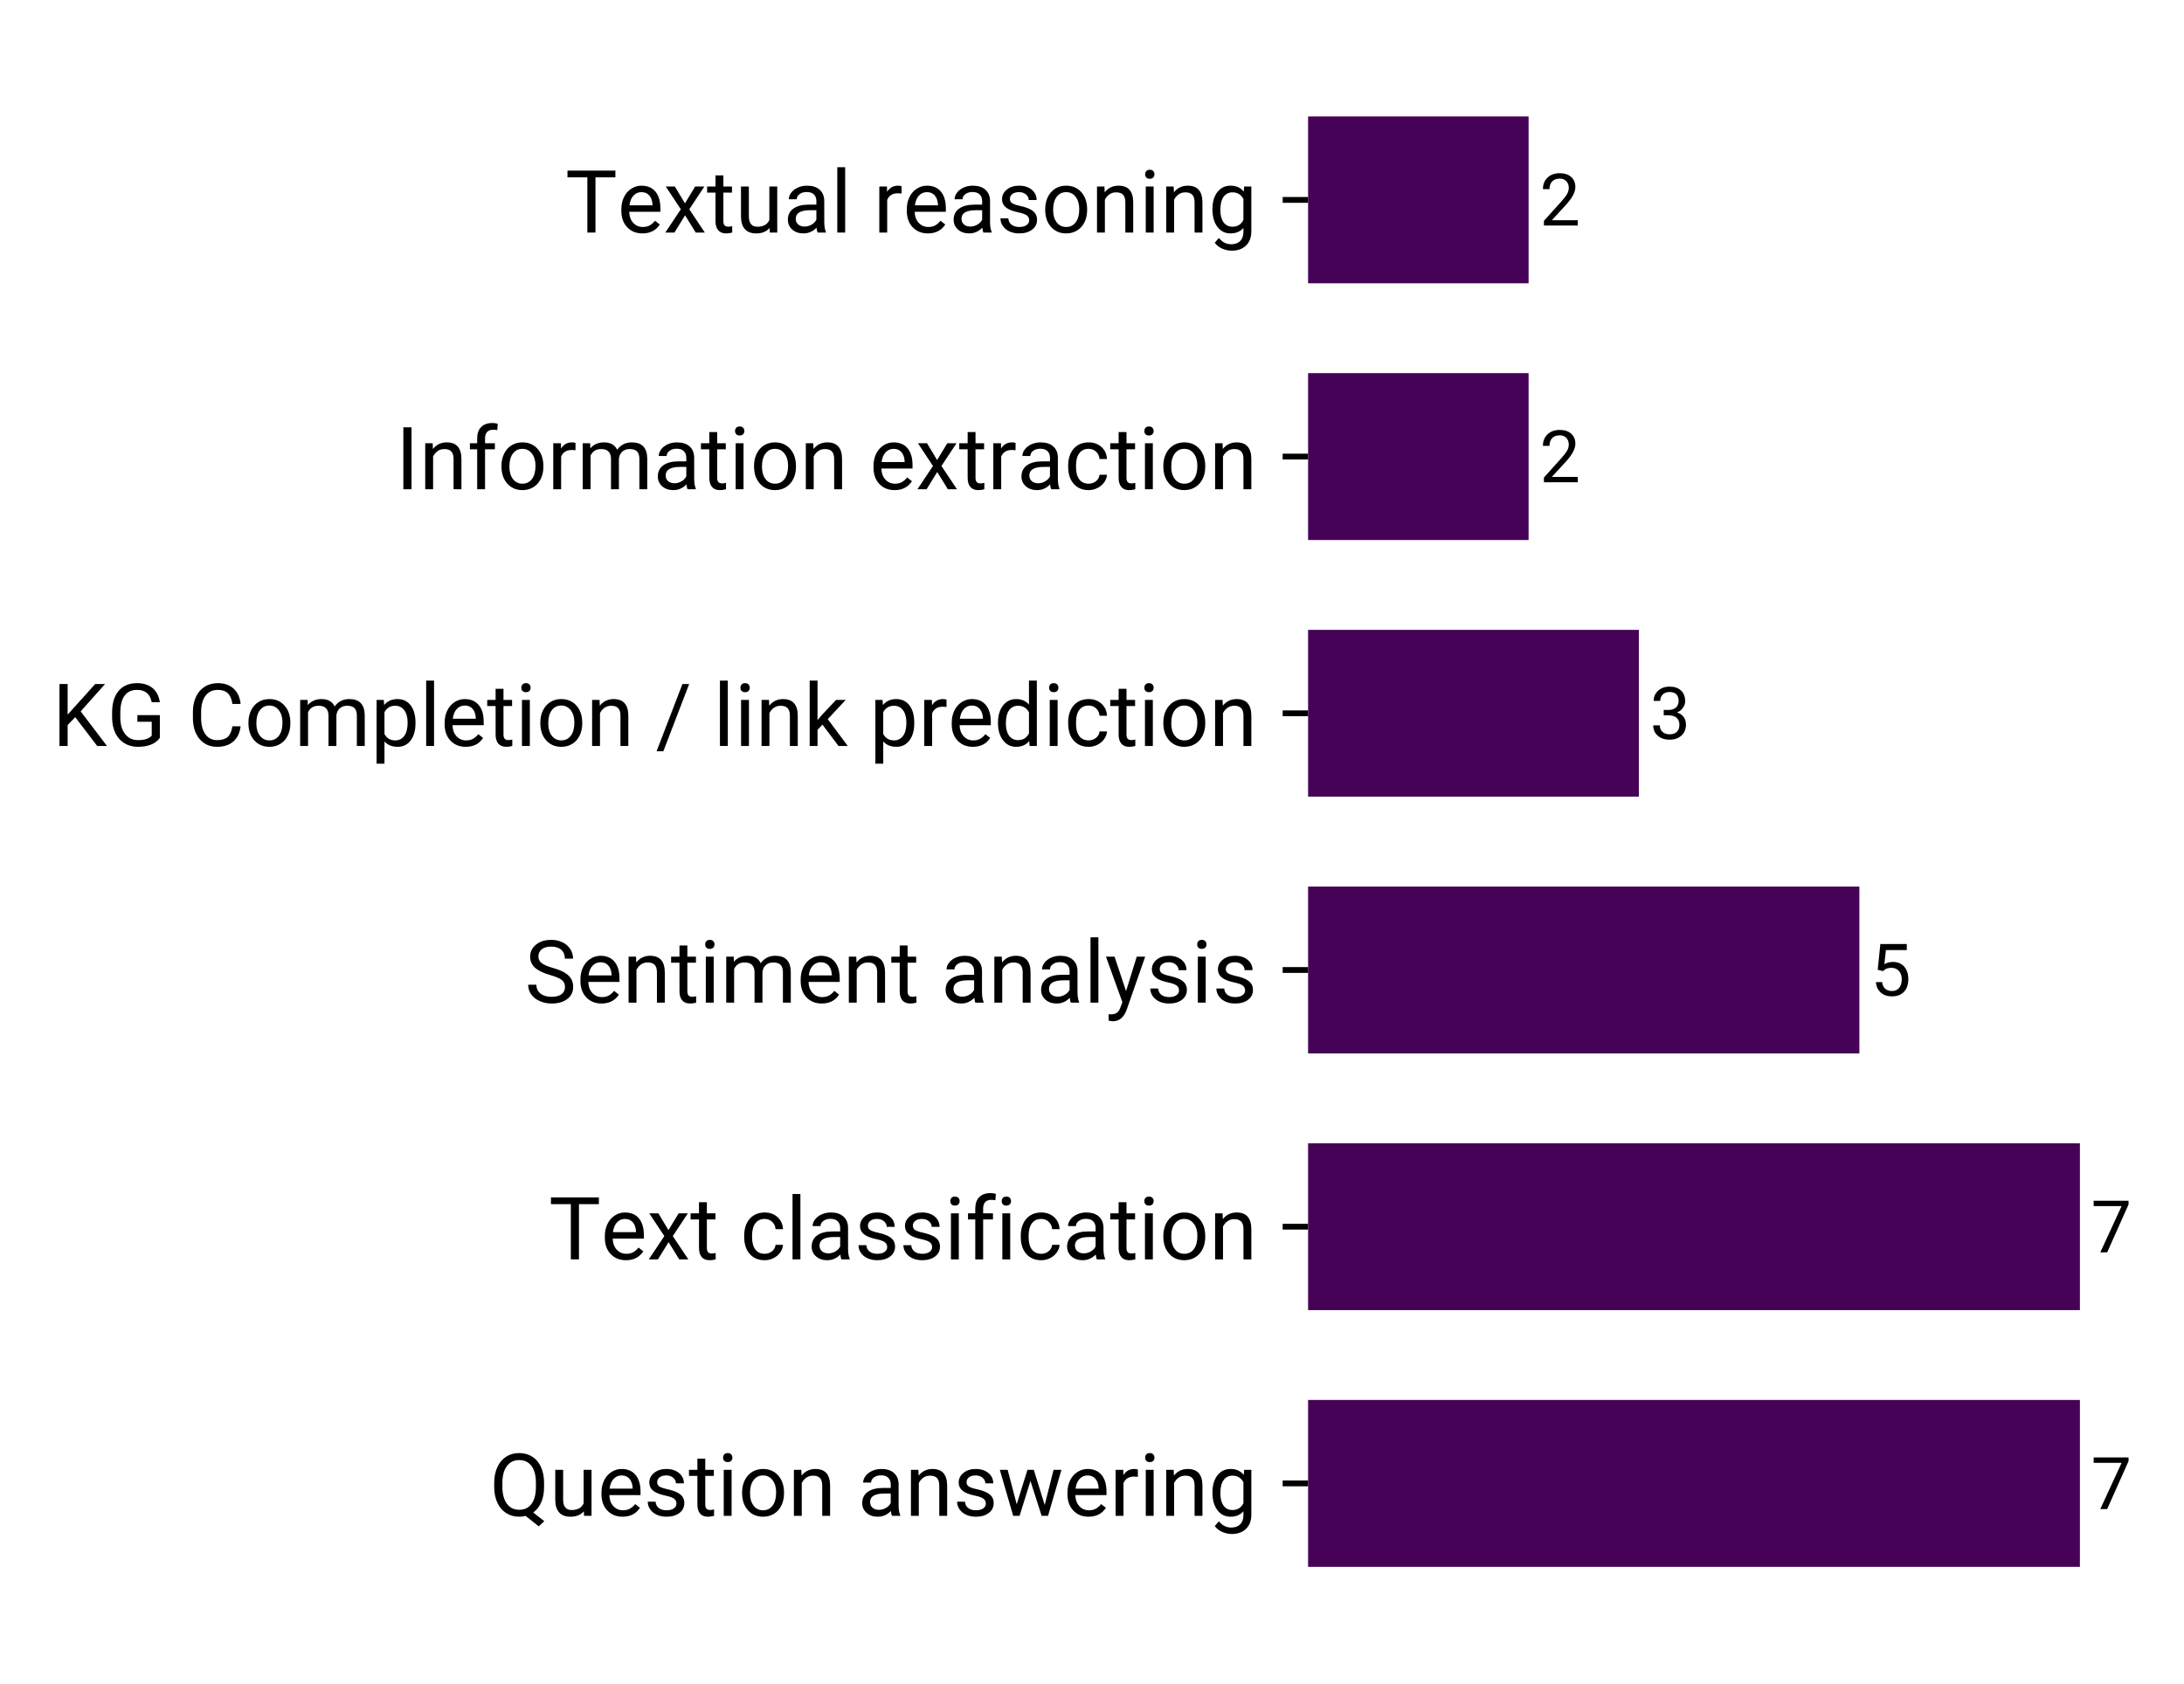
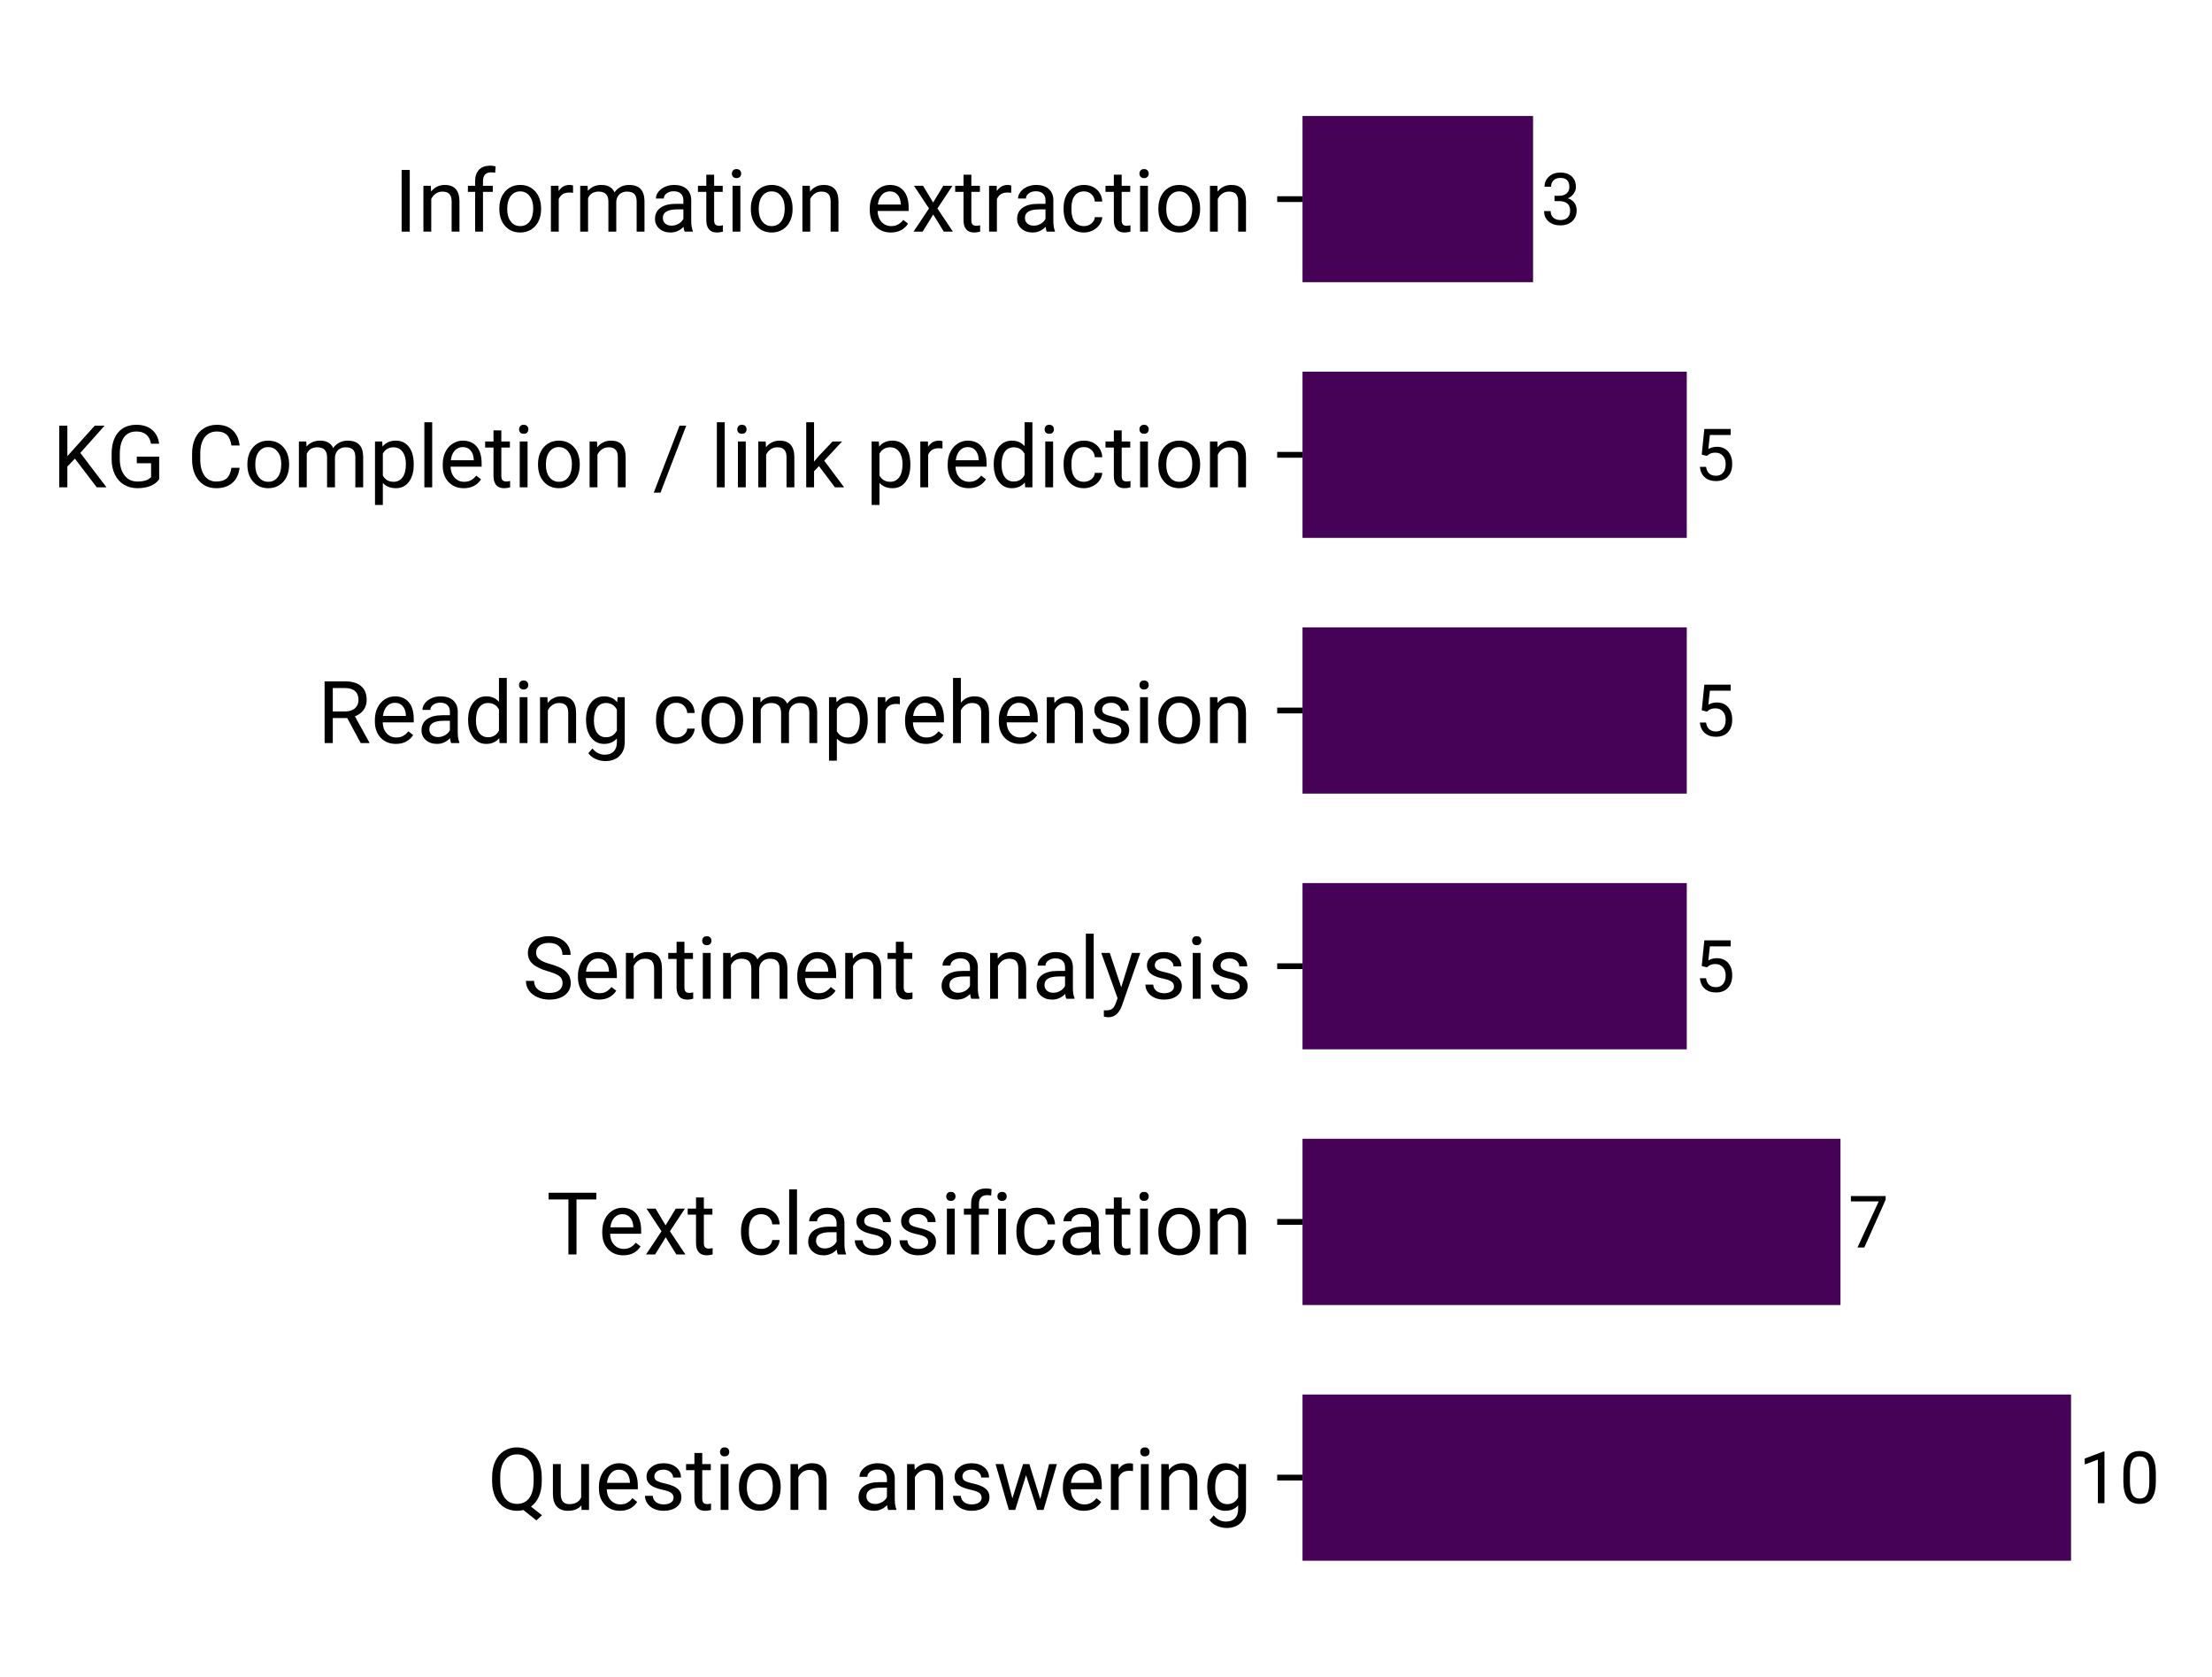
- <svg xmlns="http://www.w3.org/2000/svg" xmlns:xlink="http://www.w3.org/1999/xlink" height="231.84pt" version="1.1" viewBox="0 0 300.752 231.84" width="300.752pt">
+ <svg xmlns="http://www.w3.org/2000/svg" xmlns:xlink="http://www.w3.org/1999/xlink" height="231.84pt" version="1.1" viewBox="0 0 305.912 231.84" width="305.912pt">
  <defs>
    <style type="text/css">*{stroke-linecap:butt;stroke-linejoin:round;}</style>
  </defs>
  <g id="figure_1">
    <g id="patch_1">
-       <path d="M 0 231.84  L 300.752 231.84  L 300.752 0  L 0 0  z " style="fill:none;" />
+       <path d="M 0 231.84  L 305.912 231.84  L 305.912 0  L 0 0  z " style="fill:none;" />
    </g>
    <g id="axes_1">
      <g id="patch_2">
-         <path clip-path="url(#pc8f1a2621e)" d="M 180.132 215.801  L 286.418 215.801  L 286.418 192.82  L 180.132 192.82  z " style="fill:#450256;" />
+         <path clip-path="url(#pbdb05a05aa)" d="M 180.132 215.801  L 286.418 215.801  L 286.418 192.82  L 180.132 192.82  z " style="fill:#450256;" />
      </g>
      <g id="patch_3">
-         <path clip-path="url(#pc8f1a2621e)" d="M 180.132 180.445  L 286.418 180.445  L 286.418 157.463  L 180.132 157.463  z " style="fill:#450256;" />
+         <path clip-path="url(#pbdb05a05aa)" d="M 180.132 180.445  L 254.532 180.445  L 254.532 157.463  L 180.132 157.463  z " style="fill:#450256;" />
      </g>
      <g id="patch_4">
-         <path clip-path="url(#pc8f1a2621e)" d="M 180.132 145.089  L 256.05 145.089  L 256.05 122.107  L 180.132 122.107  z " style="fill:#450256;" />
+         <path clip-path="url(#pbdb05a05aa)" d="M 180.132 145.089  L 233.275 145.089  L 233.275 122.107  L 180.132 122.107  z " style="fill:#450256;" />
      </g>
      <g id="patch_5">
-         <path clip-path="url(#pc8f1a2621e)" d="M 180.132 109.733  L 225.683 109.733  L 225.683 86.751  L 180.132 86.751  z " style="fill:#450256;" />
+         <path clip-path="url(#pbdb05a05aa)" d="M 180.132 109.733  L 233.275 109.733  L 233.275 86.751  L 180.132 86.751  z " style="fill:#450256;" />
      </g>
      <g id="patch_6">
-         <path clip-path="url(#pc8f1a2621e)" d="M 180.132 74.377  L 210.499 74.377  L 210.499 51.395  L 180.132 51.395  z " style="fill:#450256;" />
+         <path clip-path="url(#pbdb05a05aa)" d="M 180.132 74.377  L 233.275 74.377  L 233.275 51.395  L 180.132 51.395  z " style="fill:#450256;" />
      </g>
      <g id="patch_7">
-         <path clip-path="url(#pc8f1a2621e)" d="M 180.132 39.02  L 210.499 39.02  L 210.499 16.039  L 180.132 16.039  z " style="fill:#450256;" />
+         <path clip-path="url(#pbdb05a05aa)" d="M 180.132 39.02  L 212.018 39.02  L 212.018 16.039  L 180.132 16.039  z " style="fill:#450256;" />
      </g>
      <g id="matplotlib.axis_1" />
      <g id="matplotlib.axis_2">
        <g id="ytick_1">
          <g id="line2d_1">
            <defs>
-               <path d="M 0 0  L -3.5 0  " id="m405a4c7cf0" style="stroke:#000000;stroke-width:0.8;" />
+               <path d="M 0 0  L -3.5 0  " id="m826f57cd3f" style="stroke:#000000;stroke-width:0.8;" />
            </defs>
            <g>
-               <use style="stroke:#000000;stroke-width:0.8;" x="180.132" xlink:href="#m405a4c7cf0" y="204.31" />
+               <use style="stroke:#000000;stroke-width:0.8;" x="180.132" xlink:href="#m826f57cd3f" y="204.31" />
            </g>
          </g>
          <g id="text_1">
            <g transform="translate(67.4175 208.7812)scale(0.12 -0.12)">
              <defs>
                <path d="M 62.547 33.25  Q 62.547 22.953 59.266 15.5  Q 56 8.062 50.094 3.859  L 62.797 -6.109  L 56.391 -12.016  L 41.406 -0.094  Q 37.891 -0.984 33.984 -0.984  Q 25.594 -0.984 19.094 3.141  Q 12.594 7.281 9 14.922  Q 5.422 22.562 5.328 32.625  L 5.328 37.75  Q 5.328 48 8.891 55.859  Q 12.453 63.719 18.969 67.891  Q 25.484 72.078 33.891 72.078  Q 42.484 72.078 49 67.922  Q 55.516 63.766 59.031 55.969  Q 62.547 48.188 62.547 37.797  z M 53.172 37.844  Q 53.172 50.391 48.172 57.203  Q 43.172 64.016 33.891 64.016  Q 25.047 64.016 19.938 57.25  Q 14.844 50.484 14.703 38.484  L 14.703 33.25  Q 14.703 21.047 19.797 14.016  Q 24.906 6.984 33.984 6.984  Q 43.062 6.984 48.047 13.594  Q 53.031 20.219 53.172 32.562  z " id="Roboto-Regular-81" />
                <path d="M 39.453 5.219  Q 34.188 -0.984 23.969 -0.984  Q 15.531 -0.984 11.109 3.922  Q 6.688 8.844 6.641 18.453  L 6.641 52.828  L 15.672 52.828  L 15.672 18.703  Q 15.672 6.688 25.438 6.688  Q 35.797 6.688 39.203 14.406  L 39.203 52.828  L 48.25 52.828  L 48.25 0  L 39.656 0  z " id="Roboto-Regular-117" />
                <path d="M 28.766 -0.984  Q 18.016 -0.984 11.281 6.078  Q 4.547 13.141 4.547 24.953  L 4.547 26.609  Q 4.547 34.469 7.547 40.641  Q 10.547 46.828 15.938 50.312  Q 21.344 53.812 27.641 53.812  Q 37.938 53.812 43.641 47.016  Q 49.359 40.234 49.359 27.594  L 49.359 23.828  L 13.578 23.828  Q 13.766 16.016 18.141 11.203  Q 22.516 6.391 29.25 6.391  Q 34.031 6.391 37.344 8.344  Q 40.672 10.297 43.172 13.531  L 48.688 9.234  Q 42.047 -0.984 28.766 -0.984  z M 27.641 46.391  Q 22.172 46.391 18.453 42.406  Q 14.75 38.422 13.875 31.25  L 40.328 31.25  L 40.328 31.938  Q 39.938 38.812 36.609 42.594  Q 33.297 46.391 27.641 46.391  z " id="Roboto-Regular-101" />
                <path d="M 37.594 14.016  Q 37.594 17.672 34.828 19.703  Q 32.078 21.734 25.219 23.188  Q 18.359 24.656 14.328 26.703  Q 10.297 28.766 8.375 31.594  Q 6.453 34.422 6.453 38.328  Q 6.453 44.828 11.938 49.312  Q 17.438 53.812 25.984 53.812  Q 34.969 53.812 40.547 49.172  Q 46.141 44.531 46.141 37.312  L 37.062 37.312  Q 37.062 41.016 33.906 43.703  Q 30.766 46.391 25.984 46.391  Q 21.047 46.391 18.266 44.234  Q 15.484 42.094 15.484 38.625  Q 15.484 35.359 18.062 33.688  Q 20.656 32.031 27.422 30.516  Q 34.188 29 38.375 26.906  Q 42.578 24.812 44.594 21.844  Q 46.625 18.891 46.625 14.656  Q 46.625 7.562 40.953 3.281  Q 35.297 -0.984 26.266 -0.984  Q 19.922 -0.984 15.031 1.266  Q 10.156 3.516 7.391 7.547  Q 4.641 11.578 4.641 16.266  L 13.672 16.266  Q 13.922 11.719 17.312 9.047  Q 20.703 6.391 26.266 6.391  Q 31.391 6.391 34.484 8.469  Q 37.594 10.547 37.594 14.016  z " id="Roboto-Regular-115" />
                <path d="M 19.094 65.625  L 19.094 52.828  L 28.953 52.828  L 28.953 45.844  L 19.094 45.844  L 19.094 13.094  Q 19.094 9.906 20.406 8.312  Q 21.734 6.734 24.906 6.734  Q 26.469 6.734 29.203 7.328  L 29.203 0  Q 25.641 -0.984 22.266 -0.984  Q 16.219 -0.984 13.141 2.672  Q 10.062 6.344 10.062 13.094  L 10.062 45.844  L 0.438 45.844  L 0.438 52.828  L 10.062 52.828  L 10.062 65.625  z " id="Roboto-Regular-116" />
                <path d="M 16.656 0  L 7.625 0  L 7.625 52.828  L 16.656 52.828  z M 6.891 66.844  Q 6.891 69.047 8.234 70.562  Q 9.578 72.078 12.203 72.078  Q 14.844 72.078 16.203 70.562  Q 17.578 69.047 17.578 66.844  Q 17.578 64.656 16.203 63.188  Q 14.844 61.719 12.203 61.719  Q 9.578 61.719 8.234 63.188  Q 6.891 64.656 6.891 66.844  z " id="Roboto-Regular-105" />
                <path d="M 4.438 26.906  Q 4.438 34.672 7.484 40.875  Q 10.547 47.078 15.984 50.438  Q 21.438 53.812 28.422 53.812  Q 39.203 53.812 45.875 46.344  Q 52.547 38.875 52.547 26.469  L 52.547 25.828  Q 52.547 18.109 49.578 11.984  Q 46.625 5.859 41.125 2.438  Q 35.641 -0.984 28.516 -0.984  Q 17.781 -0.984 11.109 6.484  Q 4.438 13.969 4.438 26.266  z M 13.531 25.828  Q 13.531 17.047 17.609 11.719  Q 21.688 6.391 28.516 6.391  Q 35.406 6.391 39.453 11.781  Q 43.5 17.188 43.5 26.906  Q 43.5 35.594 39.375 40.984  Q 35.25 46.391 28.422 46.391  Q 21.734 46.391 17.625 41.062  Q 13.531 35.75 13.531 25.828  z " id="Roboto-Regular-111" />
                <path d="M 15.375 52.828  L 15.672 46.188  Q 21.734 53.812 31.5 53.812  Q 48.25 53.812 48.391 34.906  L 48.391 0  L 39.359 0  L 39.359 34.969  Q 39.312 40.672 36.75 43.406  Q 34.188 46.141 28.766 46.141  Q 24.359 46.141 21.031 43.797  Q 17.719 41.453 15.875 37.641  L 15.875 0  L 6.844 0  L 6.844 52.828  z " id="Roboto-Regular-110" />
                <path id="Roboto-Regular-32" />
                <path d="M 39.453 0  Q 38.672 1.562 38.188 5.562  Q 31.891 -0.984 23.141 -0.984  Q 15.328 -0.984 10.328 3.438  Q 5.328 7.859 5.328 14.656  Q 5.328 22.906 11.594 27.469  Q 17.875 32.031 29.25 32.031  L 38.031 32.031  L 38.031 36.188  Q 38.031 40.922 35.203 43.719  Q 32.375 46.531 26.859 46.531  Q 22.016 46.531 18.75 44.094  Q 15.484 41.656 15.484 38.188  L 6.391 38.188  Q 6.391 42.141 9.203 45.828  Q 12.016 49.516 16.812 51.656  Q 21.625 53.812 27.391 53.812  Q 36.531 53.812 41.703 49.234  Q 46.875 44.672 47.078 36.672  L 47.078 12.359  Q 47.078 5.078 48.922 0.781  L 48.922 0  z M 24.469 6.891  Q 28.719 6.891 32.516 9.078  Q 36.328 11.281 38.031 14.797  L 38.031 25.641  L 30.953 25.641  Q 14.359 25.641 14.359 15.922  Q 14.359 11.672 17.188 9.281  Q 20.016 6.891 24.469 6.891  z " id="Roboto-Regular-97" />
                <path d="M 53.609 12.453  L 63.766 52.828  L 72.797 52.828  L 57.422 0  L 50.094 0  L 37.25 40.047  L 24.75 0  L 17.438 0  L 2.094 52.828  L 11.078 52.828  L 21.484 13.281  L 33.797 52.828  L 41.062 52.828  z " id="Roboto-Regular-119" />
                <path d="M 32.375 44.734  Q 30.328 45.062 27.938 45.062  Q 19.047 45.062 15.875 37.5  L 15.875 0  L 6.844 0  L 6.844 52.828  L 15.625 52.828  L 15.766 46.734  Q 20.219 53.812 28.375 53.812  Q 31 53.812 32.375 53.125  z " id="Roboto-Regular-114" />
                <path d="M 4.688 26.859  Q 4.688 39.203 10.391 46.5  Q 16.109 53.812 25.531 53.812  Q 35.203 53.812 40.625 46.969  L 41.062 52.828  L 49.312 52.828  L 49.312 1.266  Q 49.312 -8.984 43.234 -14.891  Q 37.156 -20.797 26.906 -20.797  Q 21.188 -20.797 15.719 -18.359  Q 10.25 -15.922 7.375 -11.672  L 12.062 -6.25  Q 17.875 -13.422 26.266 -13.422  Q 32.859 -13.422 36.547 -9.703  Q 40.234 -6 40.234 0.734  L 40.234 5.281  Q 34.812 -0.984 25.438 -0.984  Q 16.156 -0.984 10.422 6.484  Q 4.688 13.969 4.688 26.859  z M 13.766 25.828  Q 13.766 16.891 17.422 11.781  Q 21.094 6.688 27.688 6.688  Q 36.234 6.688 40.234 14.453  L 40.234 38.578  Q 36.078 46.141 27.781 46.141  Q 21.188 46.141 17.469 41.016  Q 13.766 35.891 13.766 25.828  z " id="Roboto-Regular-103" />
              </defs>
              <use xlink:href="#Roboto-Regular-81" />
              <use x="68.75" xlink:href="#Roboto-Regular-117" />
              <use x="123.877" xlink:href="#Roboto-Regular-101" />
              <use x="176.855" xlink:href="#Roboto-Regular-115" />
              <use x="228.418" xlink:href="#Roboto-Regular-116" />
              <use x="261.084" xlink:href="#Roboto-Regular-105" />
              <use x="285.352" xlink:href="#Roboto-Regular-111" />
              <use x="342.383" xlink:href="#Roboto-Regular-110" />
              <use x="397.559" xlink:href="#Roboto-Regular-32" />
              <use x="422.314" xlink:href="#Roboto-Regular-97" />
              <use x="476.709" xlink:href="#Roboto-Regular-110" />
              <use x="531.885" xlink:href="#Roboto-Regular-115" />
              <use x="583.447" xlink:href="#Roboto-Regular-119" />
              <use x="658.594" xlink:href="#Roboto-Regular-101" />
              <use x="711.572" xlink:href="#Roboto-Regular-114" />
              <use x="745.41" xlink:href="#Roboto-Regular-105" />
              <use x="769.678" xlink:href="#Roboto-Regular-110" />
              <use x="824.854" xlink:href="#Roboto-Regular-103" />
            </g>
          </g>
        </g>
        <g id="ytick_2">
          <g id="line2d_2">
            <g>
-               <use style="stroke:#000000;stroke-width:0.8;" x="180.132" xlink:href="#m405a4c7cf0" y="168.954" />
+               <use style="stroke:#000000;stroke-width:0.8;" x="180.132" xlink:href="#m826f57cd3f" y="168.954" />
            </g>
          </g>
          <g id="text_2">
            <g transform="translate(75.585 173.4541)scale(0.12 -0.12)">
              <defs>
                <path d="M 57.375 63.375  L 34.516 63.375  L 34.516 0  L 25.203 0  L 25.203 63.375  L 2.391 63.375  L 2.391 71.094  L 57.375 71.094  z " id="Roboto-Regular-84" />
                <path d="M 24.562 33.547  L 36.281 52.828  L 46.828 52.828  L 29.547 26.703  L 47.359 0  L 36.922 0  L 24.703 19.781  L 12.5 0  L 2 0  L 19.828 26.703  L 2.547 52.828  L 12.984 52.828  z " id="Roboto-Regular-120" />
                <path d="M 28.031 6.391  Q 32.859 6.391 36.469 9.312  Q 40.094 12.25 40.484 16.656  L 49.031 16.656  Q 48.781 12.109 45.891 8  Q 43.016 3.906 38.203 1.453  Q 33.406 -0.984 28.031 -0.984  Q 17.234 -0.984 10.859 6.219  Q 4.5 13.422 4.5 25.922  L 4.5 27.438  Q 4.5 35.156 7.328 41.156  Q 10.156 47.172 15.453 50.484  Q 20.75 53.812 27.984 53.812  Q 36.859 53.812 42.75 48.484  Q 48.641 43.172 49.031 34.672  L 40.484 34.672  Q 40.094 39.797 36.594 43.094  Q 33.109 46.391 27.984 46.391  Q 21.094 46.391 17.312 41.422  Q 13.531 36.469 13.531 27.094  L 13.531 25.391  Q 13.531 16.266 17.281 11.328  Q 21.047 6.391 28.031 6.391  z " id="Roboto-Regular-99" />
                <path d="M 16.656 0  L 7.625 0  L 7.625 75  L 16.656 75  z " id="Roboto-Regular-108" />
                <path d="M 11.281 0  L 11.281 45.844  L 2.938 45.844  L 2.938 52.828  L 11.281 52.828  L 11.281 58.25  Q 11.281 66.75 15.812 71.391  Q 20.359 76.031 28.656 76.031  Q 31.781 76.031 34.859 75.203  L 34.375 67.875  Q 32.078 68.312 29.5 68.312  Q 25.094 68.312 22.703 65.75  Q 20.312 63.188 20.312 58.406  L 20.312 52.828  L 31.594 52.828  L 31.594 45.844  L 20.312 45.844  L 20.312 0  z " id="Roboto-Regular-102" />
              </defs>
              <use xlink:href="#Roboto-Regular-84" />
              <use x="59.668" xlink:href="#Roboto-Regular-101" />
              <use x="112.646" xlink:href="#Roboto-Regular-120" />
              <use x="162.207" xlink:href="#Roboto-Regular-116" />
              <use x="194.873" xlink:href="#Roboto-Regular-32" />
              <use x="219.629" xlink:href="#Roboto-Regular-99" />
              <use x="271.973" xlink:href="#Roboto-Regular-108" />
              <use x="296.24" xlink:href="#Roboto-Regular-97" />
              <use x="350.635" xlink:href="#Roboto-Regular-115" />
              <use x="402.197" xlink:href="#Roboto-Regular-115" />
              <use x="453.76" xlink:href="#Roboto-Regular-105" />
              <use x="478.027" xlink:href="#Roboto-Regular-102" />
              <use x="512.744" xlink:href="#Roboto-Regular-105" />
              <use x="537.012" xlink:href="#Roboto-Regular-99" />
              <use x="589.355" xlink:href="#Roboto-Regular-97" />
              <use x="643.75" xlink:href="#Roboto-Regular-116" />
              <use x="676.416" xlink:href="#Roboto-Regular-105" />
              <use x="700.684" xlink:href="#Roboto-Regular-111" />
              <use x="757.715" xlink:href="#Roboto-Regular-110" />
            </g>
          </g>
        </g>
        <g id="ytick_3">
          <g id="line2d_3">
            <g>
-               <use style="stroke:#000000;stroke-width:0.8;" x="180.132" xlink:href="#m405a4c7cf0" y="133.598" />
+               <use style="stroke:#000000;stroke-width:0.8;" x="180.132" xlink:href="#m826f57cd3f" y="133.598" />
            </g>
          </g>
          <g id="text_3">
            <g transform="translate(72.26438 138.098)scale(0.12 -0.12)">
              <defs>
                <path d="M 29.203 31.688  Q 17.141 35.156 11.641 40.203  Q 6.156 45.266 6.156 52.688  Q 6.156 61.078 12.859 66.578  Q 19.578 72.078 30.328 72.078  Q 37.641 72.078 43.375 69.234  Q 49.125 66.406 52.266 61.422  Q 55.422 56.453 55.422 50.531  L 46 50.531  Q 46 56.984 41.891 60.672  Q 37.797 64.359 30.328 64.359  Q 23.391 64.359 19.5 61.297  Q 15.625 58.25 15.625 52.828  Q 15.625 48.484 19.312 45.484  Q 23 42.484 31.859 39.984  Q 40.719 37.5 45.719 34.5  Q 50.734 31.5 53.141 27.484  Q 55.562 23.484 55.562 18.062  Q 55.562 9.422 48.828 4.219  Q 42.094 -0.984 30.812 -0.984  Q 23.484 -0.984 17.141 1.828  Q 10.797 4.641 7.344 9.516  Q 3.906 14.406 3.906 20.609  L 13.328 20.609  Q 13.328 14.156 18.094 10.422  Q 22.859 6.688 30.812 6.688  Q 38.234 6.688 42.188 9.719  Q 46.141 12.75 46.141 17.969  Q 46.141 23.188 42.469 26.047  Q 38.812 28.906 29.203 31.688  z " id="Roboto-Regular-83" />
                <path d="M 15.328 52.828  L 15.578 46.969  Q 21.391 53.812 31.25 53.812  Q 42.328 53.812 46.344 45.312  Q 48.969 49.125 53.188 51.469  Q 57.422 53.812 63.188 53.812  Q 80.562 53.812 80.859 35.406  L 80.859 0  L 71.828 0  L 71.828 34.859  Q 71.828 40.531 69.234 43.328  Q 66.656 46.141 60.547 46.141  Q 55.516 46.141 52.188 43.141  Q 48.875 40.141 48.344 35.062  L 48.344 0  L 39.266 0  L 39.266 34.625  Q 39.266 46.141 27.984 46.141  Q 19.094 46.141 15.828 38.578  L 15.828 0  L 6.781 0  L 6.781 52.828  z " id="Roboto-Regular-109" />
                <path d="M 24.125 13.234  L 36.422 52.828  L 46.094 52.828  L 24.859 -8.156  Q 19.922 -21.344 9.188 -21.344  L 7.469 -21.188  L 4.109 -20.562  L 4.109 -13.234  L 6.547 -13.422  Q 11.141 -13.422 13.703 -11.562  Q 16.266 -9.719 17.922 -4.781  L 19.922 0.594  L 1.078 52.828  L 10.938 52.828  z " id="Roboto-Regular-121" />
              </defs>
              <use xlink:href="#Roboto-Regular-83" />
              <use x="59.326" xlink:href="#Roboto-Regular-101" />
              <use x="112.305" xlink:href="#Roboto-Regular-110" />
              <use x="167.48" xlink:href="#Roboto-Regular-116" />
              <use x="200.146" xlink:href="#Roboto-Regular-105" />
              <use x="224.414" xlink:href="#Roboto-Regular-109" />
              <use x="312.061" xlink:href="#Roboto-Regular-101" />
              <use x="365.039" xlink:href="#Roboto-Regular-110" />
              <use x="420.215" xlink:href="#Roboto-Regular-116" />
              <use x="452.881" xlink:href="#Roboto-Regular-32" />
              <use x="477.637" xlink:href="#Roboto-Regular-97" />
              <use x="532.031" xlink:href="#Roboto-Regular-110" />
              <use x="587.207" xlink:href="#Roboto-Regular-97" />
              <use x="641.602" xlink:href="#Roboto-Regular-108" />
              <use x="665.869" xlink:href="#Roboto-Regular-121" />
              <use x="713.184" xlink:href="#Roboto-Regular-115" />
              <use x="764.746" xlink:href="#Roboto-Regular-105" />
              <use x="789.014" xlink:href="#Roboto-Regular-115" />
            </g>
          </g>
        </g>
        <g id="ytick_4">
          <g id="line2d_4">
            <g>
-               <use style="stroke:#000000;stroke-width:0.8;" x="180.132" xlink:href="#m405a4c7cf0" y="98.242" />
+               <use style="stroke:#000000;stroke-width:0.8;" x="180.132" xlink:href="#m826f57cd3f" y="98.242" />
            </g>
          </g>
          <g id="text_4">
-             <g transform="translate(7.2 102.742)scale(0.12 -0.12)">
+             <g transform="translate(43.90875 102.742)scale(0.12 -0.12)">
+               <defs>
+                 <path d="M 34.328 28.766  L 17.625 28.766  L 17.625 0  L 8.203 0  L 8.203 71.094  L 31.734 71.094  Q 43.75 71.094 50.219 65.625  Q 56.688 60.156 56.688 49.703  Q 56.688 43.062 53.094 38.125  Q 49.516 33.203 43.109 30.766  L 59.812 0.594  L 59.812 0  L 49.75 0  z M 17.625 36.422  L 32.031 36.422  Q 39.016 36.422 43.141 40.031  Q 47.266 43.656 47.266 49.703  Q 47.266 56.297 43.328 59.812  Q 39.406 63.328 31.984 63.375  L 17.625 63.375  z " id="Roboto-Regular-82" />
+                 <path d="M 4.641 26.859  Q 4.641 39.016 10.391 46.406  Q 16.156 53.812 25.484 53.812  Q 34.766 53.812 40.188 47.469  L 40.188 75  L 49.219 75  L 49.219 0  L 40.922 0  L 40.484 5.672  Q 35.062 -0.984 25.391 -0.984  Q 16.219 -0.984 10.422 6.531  Q 4.641 14.062 4.641 26.172  z M 13.672 25.828  Q 13.672 16.844 17.375 11.766  Q 21.094 6.688 27.641 6.688  Q 36.234 6.688 40.188 14.406  L 40.188 38.672  Q 36.141 46.141 27.734 46.141  Q 21.094 46.141 17.375 41.016  Q 13.672 35.891 13.672 25.828  z " id="Roboto-Regular-100" />
+                 <path d="M 51.469 25.828  Q 51.469 13.766 45.953 6.391  Q 40.438 -0.984 31 -0.984  Q 21.391 -0.984 15.875 5.125  L 15.875 -20.312  L 6.844 -20.312  L 6.844 52.828  L 15.094 52.828  L 15.531 46.969  Q 21.047 53.812 30.859 53.812  Q 40.375 53.812 45.922 46.625  Q 51.469 39.453 51.469 26.656  z M 42.438 26.859  Q 42.438 35.797 38.625 40.969  Q 34.812 46.141 28.172 46.141  Q 19.969 46.141 15.875 38.875  L 15.875 13.625  Q 19.922 6.391 28.266 6.391  Q 34.766 6.391 38.594 11.547  Q 42.438 16.703 42.438 26.859  z " id="Roboto-Regular-112" />
+                 <path d="M 15.875 46.438  Q 21.875 53.812 31.5 53.812  Q 48.25 53.812 48.391 34.906  L 48.391 0  L 39.359 0  L 39.359 34.969  Q 39.312 40.672 36.75 43.406  Q 34.188 46.141 28.766 46.141  Q 24.359 46.141 21.031 43.797  Q 17.719 41.453 15.875 37.641  L 15.875 0  L 6.844 0  L 6.844 75  L 15.875 75  z " id="Roboto-Regular-104" />
+               </defs>
+               <use xlink:href="#Roboto-Regular-82" />
+               <use x="61.572" xlink:href="#Roboto-Regular-101" />
+               <use x="114.551" xlink:href="#Roboto-Regular-97" />
+               <use x="168.945" xlink:href="#Roboto-Regular-100" />
+               <use x="225.342" xlink:href="#Roboto-Regular-105" />
+               <use x="249.609" xlink:href="#Roboto-Regular-110" />
+               <use x="304.785" xlink:href="#Roboto-Regular-103" />
+               <use x="360.889" xlink:href="#Roboto-Regular-32" />
+               <use x="385.645" xlink:href="#Roboto-Regular-99" />
+               <use x="437.988" xlink:href="#Roboto-Regular-111" />
+               <use x="495.02" xlink:href="#Roboto-Regular-109" />
+               <use x="582.666" xlink:href="#Roboto-Regular-112" />
+               <use x="638.77" xlink:href="#Roboto-Regular-114" />
+               <use x="672.607" xlink:href="#Roboto-Regular-101" />
+               <use x="725.586" xlink:href="#Roboto-Regular-104" />
+               <use x="780.664" xlink:href="#Roboto-Regular-101" />
+               <use x="833.643" xlink:href="#Roboto-Regular-110" />
+               <use x="888.818" xlink:href="#Roboto-Regular-115" />
+               <use x="940.381" xlink:href="#Roboto-Regular-105" />
+               <use x="964.648" xlink:href="#Roboto-Regular-111" />
+               <use x="1021.68" xlink:href="#Roboto-Regular-110" />
+             </g>
+           </g>
+         </g>
+         <g id="ytick_5">
+           <g id="line2d_5">
+             <g>
+               <use style="stroke:#000000;stroke-width:0.8;" x="180.132" xlink:href="#m826f57cd3f" y="62.886" />
+             </g>
+           </g>
+           <g id="text_5">
+             <g transform="translate(7.2 67.38585)scale(0.12 -0.12)">
              <defs>
                <path d="M 26.312 33.062  L 17.625 24.031  L 17.625 0  L 8.25 0  L 8.25 71.094  L 17.625 71.094  L 17.625 35.938  L 49.219 71.094  L 60.547 71.094  L 32.562 39.703  L 62.75 0  L 51.516 0  z " id="Roboto-Regular-75" />
                <path d="M 60.75 9.328  Q 57.125 4.156 50.656 1.578  Q 44.188 -0.984 35.594 -0.984  Q 26.906 -0.984 20.156 3.094  Q 13.422 7.172 9.734 14.688  Q 6.062 22.219 5.953 32.125  L 5.953 38.328  Q 5.953 54.391 13.453 63.234  Q 20.953 72.078 34.516 72.078  Q 45.656 72.078 52.438 66.375  Q 59.234 60.688 60.75 50.25  L 51.375 50.25  Q 48.734 64.359 34.578 64.359  Q 25.141 64.359 20.281 57.734  Q 15.438 51.125 15.375 38.578  L 15.375 32.766  Q 15.375 20.797 20.844 13.734  Q 26.312 6.688 35.641 6.688  Q 40.922 6.688 44.875 7.859  Q 48.828 9.031 51.422 11.812  L 51.422 27.781  L 34.969 27.781  L 34.969 35.406  L 60.75 35.406  z " id="Roboto-Regular-71" />
                <path d="M 60.547 22.562  Q 59.234 11.281 52.219 5.141  Q 45.219 -0.984 33.594 -0.984  Q 21 -0.984 13.406 8.047  Q 5.812 17.094 5.812 32.234  L 5.812 39.062  Q 5.812 48.969 9.344 56.484  Q 12.891 64.016 19.375 68.047  Q 25.875 72.078 34.422 72.078  Q 45.75 72.078 52.578 65.75  Q 59.422 59.422 60.547 48.25  L 51.125 48.25  Q 49.906 56.734 45.828 60.547  Q 41.75 64.359 34.422 64.359  Q 25.438 64.359 20.328 57.719  Q 15.234 51.078 15.234 38.812  L 15.234 31.938  Q 15.234 20.359 20.062 13.516  Q 24.906 6.688 33.594 6.688  Q 41.406 6.688 45.578 10.219  Q 49.75 13.766 51.125 22.562  z " id="Roboto-Regular-67" />
-                 <path d="M 51.469 25.828  Q 51.469 13.766 45.953 6.391  Q 40.438 -0.984 31 -0.984  Q 21.391 -0.984 15.875 5.125  L 15.875 -20.312  L 6.844 -20.312  L 6.844 52.828  L 15.094 52.828  L 15.531 46.969  Q 21.047 53.812 30.859 53.812  Q 40.375 53.812 45.922 46.625  Q 51.469 39.453 51.469 26.656  z M 42.438 26.859  Q 42.438 35.797 38.625 40.969  Q 34.812 46.141 28.172 46.141  Q 19.969 46.141 15.875 38.875  L 15.875 13.625  Q 19.922 6.391 28.266 6.391  Q 34.766 6.391 38.594 11.547  Q 42.438 16.703 42.438 26.859  z " id="Roboto-Regular-112" />
                <path d="M 8.641 -6.109  L 0.875 -6.109  L 30.562 71.094  L 38.281 71.094  z " id="Roboto-Regular-47" />
                <path d="M 21.578 24.469  L 15.922 18.562  L 15.922 0  L 6.891 0  L 6.891 75  L 15.922 75  L 15.922 29.641  L 20.75 35.453  L 37.203 52.828  L 48.188 52.828  L 27.641 30.766  L 50.594 0  L 39.984 0  z " id="Roboto-Regular-107" />
-                 <path d="M 4.641 26.859  Q 4.641 39.016 10.391 46.406  Q 16.156 53.812 25.484 53.812  Q 34.766 53.812 40.188 47.469  L 40.188 75  L 49.219 75  L 49.219 0  L 40.922 0  L 40.484 5.672  Q 35.062 -0.984 25.391 -0.984  Q 16.219 -0.984 10.422 6.531  Q 4.641 14.062 4.641 26.172  z M 13.672 25.828  Q 13.672 16.844 17.375 11.766  Q 21.094 6.688 27.641 6.688  Q 36.234 6.688 40.188 14.406  L 40.188 38.672  Q 36.141 46.141 27.734 46.141  Q 21.094 46.141 17.375 41.016  Q 13.672 35.891 13.672 25.828  z " id="Roboto-Regular-100" />
              </defs>
              <use xlink:href="#Roboto-Regular-75" />
              <use x="62.695" xlink:href="#Roboto-Regular-71" />
              <use x="130.811" xlink:href="#Roboto-Regular-32" />
              <use x="155.566" xlink:href="#Roboto-Regular-67" />
              <use x="220.654" xlink:href="#Roboto-Regular-111" />
              <use x="277.686" xlink:href="#Roboto-Regular-109" />
              <use x="365.332" xlink:href="#Roboto-Regular-112" />
              <use x="421.436" xlink:href="#Roboto-Regular-108" />
              <use x="445.703" xlink:href="#Roboto-Regular-101" />
              <use x="498.682" xlink:href="#Roboto-Regular-116" />
              <use x="531.348" xlink:href="#Roboto-Regular-105" />
              <use x="555.615" xlink:href="#Roboto-Regular-111" />
              <use x="612.646" xlink:href="#Roboto-Regular-110" />
              <use x="667.822" xlink:href="#Roboto-Regular-32" />
              <use x="692.578" xlink:href="#Roboto-Regular-47" />
              <use x="733.789" xlink:href="#Roboto-Regular-32" />
              <use x="758.545" xlink:href="#Roboto-Regular-108" />
              <use x="782.812" xlink:href="#Roboto-Regular-105" />
              <use x="807.08" xlink:href="#Roboto-Regular-110" />
              <use x="862.256" xlink:href="#Roboto-Regular-107" />
              <use x="912.939" xlink:href="#Roboto-Regular-32" />
              <use x="937.695" xlink:href="#Roboto-Regular-112" />
              <use x="993.799" xlink:href="#Roboto-Regular-114" />
              <use x="1027.637" xlink:href="#Roboto-Regular-101" />
              <use x="1080.615" xlink:href="#Roboto-Regular-100" />
              <use x="1137.012" xlink:href="#Roboto-Regular-105" />
              <use x="1161.279" xlink:href="#Roboto-Regular-99" />
              <use x="1213.623" xlink:href="#Roboto-Regular-116" />
              <use x="1246.289" xlink:href="#Roboto-Regular-105" />
              <use x="1270.557" xlink:href="#Roboto-Regular-111" />
              <use x="1327.588" xlink:href="#Roboto-Regular-110" />
            </g>
          </g>
        </g>
-         <g id="ytick_5">
-           <g id="line2d_5">
-             <g>
-               <use style="stroke:#000000;stroke-width:0.8;" x="180.132" xlink:href="#m405a4c7cf0" y="62.886" />
-             </g>
-           </g>
-           <g id="text_5">
-             <g transform="translate(54.4725 67.38585)scale(0.12 -0.12)">
+         <g id="ytick_6">
+           <g id="line2d_6">
+             <g>
+               <use style="stroke:#000000;stroke-width:0.8;" x="180.132" xlink:href="#m826f57cd3f" y="27.53" />
+             </g>
+           </g>
+           <g id="text_6">
+             <g transform="translate(54.4725 32.02976)scale(0.12 -0.12)">
              <defs>
                <path d="M 18.312 0  L 8.938 0  L 8.938 71.094  L 18.312 71.094  z " id="Roboto-Regular-73" />
              </defs>
              <use xlink:href="#Roboto-Regular-73" />
              <use x="27.197" xlink:href="#Roboto-Regular-110" />
              <use x="82.373" xlink:href="#Roboto-Regular-102" />
              <use x="117.09" xlink:href="#Roboto-Regular-111" />
              <use x="174.121" xlink:href="#Roboto-Regular-114" />
              <use x="207.959" xlink:href="#Roboto-Regular-109" />
              <use x="295.605" xlink:href="#Roboto-Regular-97" />
              <use x="350" xlink:href="#Roboto-Regular-116" />
              <use x="382.666" xlink:href="#Roboto-Regular-105" />
              <use x="406.934" xlink:href="#Roboto-Regular-111" />
              <use x="463.965" xlink:href="#Roboto-Regular-110" />
              <use x="519.141" xlink:href="#Roboto-Regular-32" />
              <use x="543.896" xlink:href="#Roboto-Regular-101" />
              <use x="596.875" xlink:href="#Roboto-Regular-120" />
              <use x="646.436" xlink:href="#Roboto-Regular-116" />
              <use x="679.102" xlink:href="#Roboto-Regular-114" />
              <use x="712.939" xlink:href="#Roboto-Regular-97" />
              <use x="767.334" xlink:href="#Roboto-Regular-99" />
              <use x="819.678" xlink:href="#Roboto-Regular-116" />
              <use x="852.344" xlink:href="#Roboto-Regular-105" />
              <use x="876.611" xlink:href="#Roboto-Regular-111" />
              <use x="933.643" xlink:href="#Roboto-Regular-110" />
            </g>
          </g>
        </g>
-         <g id="ytick_6">
-           <g id="line2d_6">
-             <g>
-               <use style="stroke:#000000;stroke-width:0.8;" x="180.132" xlink:href="#m405a4c7cf0" y="27.53" />
-             </g>
-           </g>
-           <g id="text_6">
-             <g transform="translate(77.8575 32.02976)scale(0.12 -0.12)">
-               <use xlink:href="#Roboto-Regular-84" />
-               <use x="59.668" xlink:href="#Roboto-Regular-101" />
-               <use x="112.646" xlink:href="#Roboto-Regular-120" />
-               <use x="162.207" xlink:href="#Roboto-Regular-116" />
-               <use x="194.873" xlink:href="#Roboto-Regular-117" />
-               <use x="250" xlink:href="#Roboto-Regular-97" />
-               <use x="304.395" xlink:href="#Roboto-Regular-108" />
-               <use x="328.662" xlink:href="#Roboto-Regular-32" />
-               <use x="353.418" xlink:href="#Roboto-Regular-114" />
-               <use x="387.256" xlink:href="#Roboto-Regular-101" />
-               <use x="440.234" xlink:href="#Roboto-Regular-97" />
-               <use x="494.629" xlink:href="#Roboto-Regular-115" />
-               <use x="546.191" xlink:href="#Roboto-Regular-111" />
-               <use x="603.223" xlink:href="#Roboto-Regular-110" />
-               <use x="658.398" xlink:href="#Roboto-Regular-105" />
-               <use x="682.666" xlink:href="#Roboto-Regular-110" />
-               <use x="737.842" xlink:href="#Roboto-Regular-103" />
-             </g>
-           </g>
-         </g>
      </g>
      <g id="text_7">
-         <g transform="translate(287.936 207.8459)scale(0.1 -0.1)">
+         <g transform="translate(287.4804 207.8459)scale(0.1 -0.1)">
+           <defs>
+             <path d="M 35.594 0  L 26.516 0  L 26.516 60.203  L 8.297 53.516  L 8.297 61.719  L 34.188 71.438  L 35.594 71.438  z " id="Roboto-Regular-49" />
+             <path d="M 50.484 30.328  Q 50.484 14.453 45.062 6.734  Q 39.656 -0.984 28.125 -0.984  Q 16.75 -0.984 11.281 6.562  Q 5.812 14.109 5.609 29.109  L 5.609 41.156  Q 5.609 56.844 11.031 64.453  Q 16.453 72.078 28.031 72.078  Q 39.5 72.078 44.922 64.719  Q 50.344 57.375 50.484 42.047  z M 41.453 42.672  Q 41.453 54.156 38.234 59.406  Q 35.016 64.656 28.031 64.656  Q 21.094 64.656 17.922 59.422  Q 14.75 54.203 14.656 43.359  L 14.656 28.906  Q 14.656 17.391 18 11.891  Q 21.344 6.391 28.125 6.391  Q 34.812 6.391 38.062 11.562  Q 41.312 16.75 41.453 27.875  z " id="Roboto-Regular-48" />
+           </defs>
+           <use xlink:href="#Roboto-Regular-49" />
+           <use x="56.152" xlink:href="#Roboto-Regular-48" />
+         </g>
+       </g>
+       <g id="text_8">
+         <g transform="translate(255.5947 172.4898)scale(0.1 -0.1)">
          <defs>
            <path d="M 51.812 66.016  L 22.359 0  L 12.891 0  L 42.234 63.672  L 3.766 63.672  L 3.766 71.094  L 51.812 71.094  z " id="Roboto-Regular-55" />
          </defs>
          <use xlink:href="#Roboto-Regular-55" />
        </g>
      </g>
-       <g id="text_8">
-         <g transform="translate(287.936 172.4898)scale(0.1 -0.1)">
-           <use xlink:href="#Roboto-Regular-55" />
-         </g>
-       </g>
      <g id="text_9">
-         <g transform="translate(257.5686 137.1337)scale(0.1 -0.1)">
+         <g transform="translate(234.3376 137.1337)scale(0.1 -0.1)">
          <defs>
            <path d="M 10.062 35.641  L 13.672 71.094  L 50.094 71.094  L 50.094 62.75  L 21.344 62.75  L 19.188 43.359  Q 24.422 46.438 31.062 46.438  Q 40.766 46.438 46.484 40.016  Q 52.203 33.594 52.203 22.656  Q 52.203 11.672 46.266 5.344  Q 40.328 -0.984 29.688 -0.984  Q 20.266 -0.984 14.297 4.234  Q 8.344 9.469 7.516 18.703  L 16.062 18.703  Q 16.891 12.594 20.406 9.484  Q 23.922 6.391 29.688 6.391  Q 35.984 6.391 39.578 10.688  Q 43.172 14.984 43.172 22.562  Q 43.172 29.688 39.281 34  Q 35.406 38.328 28.953 38.328  Q 23.047 38.328 19.672 35.75  L 17.281 33.797  z " id="Roboto-Regular-53" />
          </defs>
          <use xlink:href="#Roboto-Regular-53" />
        </g>
      </g>
      <g id="text_10">
-         <g transform="translate(227.2013 101.7776)scale(0.1 -0.1)">
+         <g transform="translate(234.3376 101.7776)scale(0.1 -0.1)">
+           <use xlink:href="#Roboto-Regular-53" />
+         </g>
+       </g>
+       <g id="text_11">
+         <g transform="translate(234.3376 66.42146)scale(0.1 -0.1)">
+           <use xlink:href="#Roboto-Regular-53" />
+         </g>
+       </g>
+       <g id="text_12">
+         <g transform="translate(213.0804 31.06537)scale(0.1 -0.1)">
          <defs>
            <path d="M 19.047 39.938  L 25.828 39.938  Q 32.234 40.047 35.891 43.312  Q 39.547 46.578 39.547 52.156  Q 39.547 64.656 27.094 64.656  Q 21.234 64.656 17.75 61.297  Q 14.266 57.953 14.266 52.438  L 5.219 52.438  Q 5.219 60.891 11.391 66.484  Q 17.578 72.078 27.094 72.078  Q 37.156 72.078 42.859 66.75  Q 48.578 61.422 48.578 51.953  Q 48.578 47.312 45.578 42.969  Q 42.578 38.625 37.406 36.469  Q 43.266 34.625 46.453 30.328  Q 49.656 26.031 49.656 19.828  Q 49.656 10.25 43.406 4.625  Q 37.156 -0.984 27.141 -0.984  Q 17.141 -0.984 10.859 4.438  Q 4.594 9.859 4.594 18.75  L 13.672 18.75  Q 13.672 13.141 17.328 9.766  Q 21 6.391 27.156 6.391  Q 33.688 6.391 37.156 9.812  Q 40.625 13.234 40.625 19.625  Q 40.625 25.828 36.812 29.141  Q 33.016 32.469 25.828 32.562  L 19.047 32.562  z " id="Roboto-Regular-51" />
          </defs>
          <use xlink:href="#Roboto-Regular-51" />
        </g>
      </g>
-       <g id="text_11">
-         <g transform="translate(212.0176 66.42146)scale(0.1 -0.1)">
-           <defs>
-             <path d="M 52.484 0  L 5.906 0  L 5.906 6.5  L 30.516 33.844  Q 35.984 40.047 38.062 43.922  Q 40.141 47.797 40.141 51.953  Q 40.141 57.516 36.766 61.078  Q 33.406 64.656 27.781 64.656  Q 21.047 64.656 17.312 60.812  Q 13.578 56.984 13.578 50.141  L 4.547 50.141  Q 4.547 59.969 10.859 66.016  Q 17.188 72.078 27.781 72.078  Q 37.703 72.078 43.453 66.875  Q 49.219 61.672 49.219 53.031  Q 49.219 42.531 35.844 28.031  L 16.797 7.375  L 52.484 7.375  z " id="Roboto-Regular-50" />
-           </defs>
-           <use xlink:href="#Roboto-Regular-50" />
-         </g>
-       </g>
-       <g id="text_12">
-         <g transform="translate(212.0176 31.06537)scale(0.1 -0.1)">
-           <use xlink:href="#Roboto-Regular-50" />
-         </g>
-       </g>
    </g>
  </g>
  <defs>
-     <clipPath id="pc8f1a2621e">
+     <clipPath id="pbdb05a05aa">
      <rect height="217.44" width="111.6" x="180.132" y="7.2" />
    </clipPath>
  </defs>
</svg>
